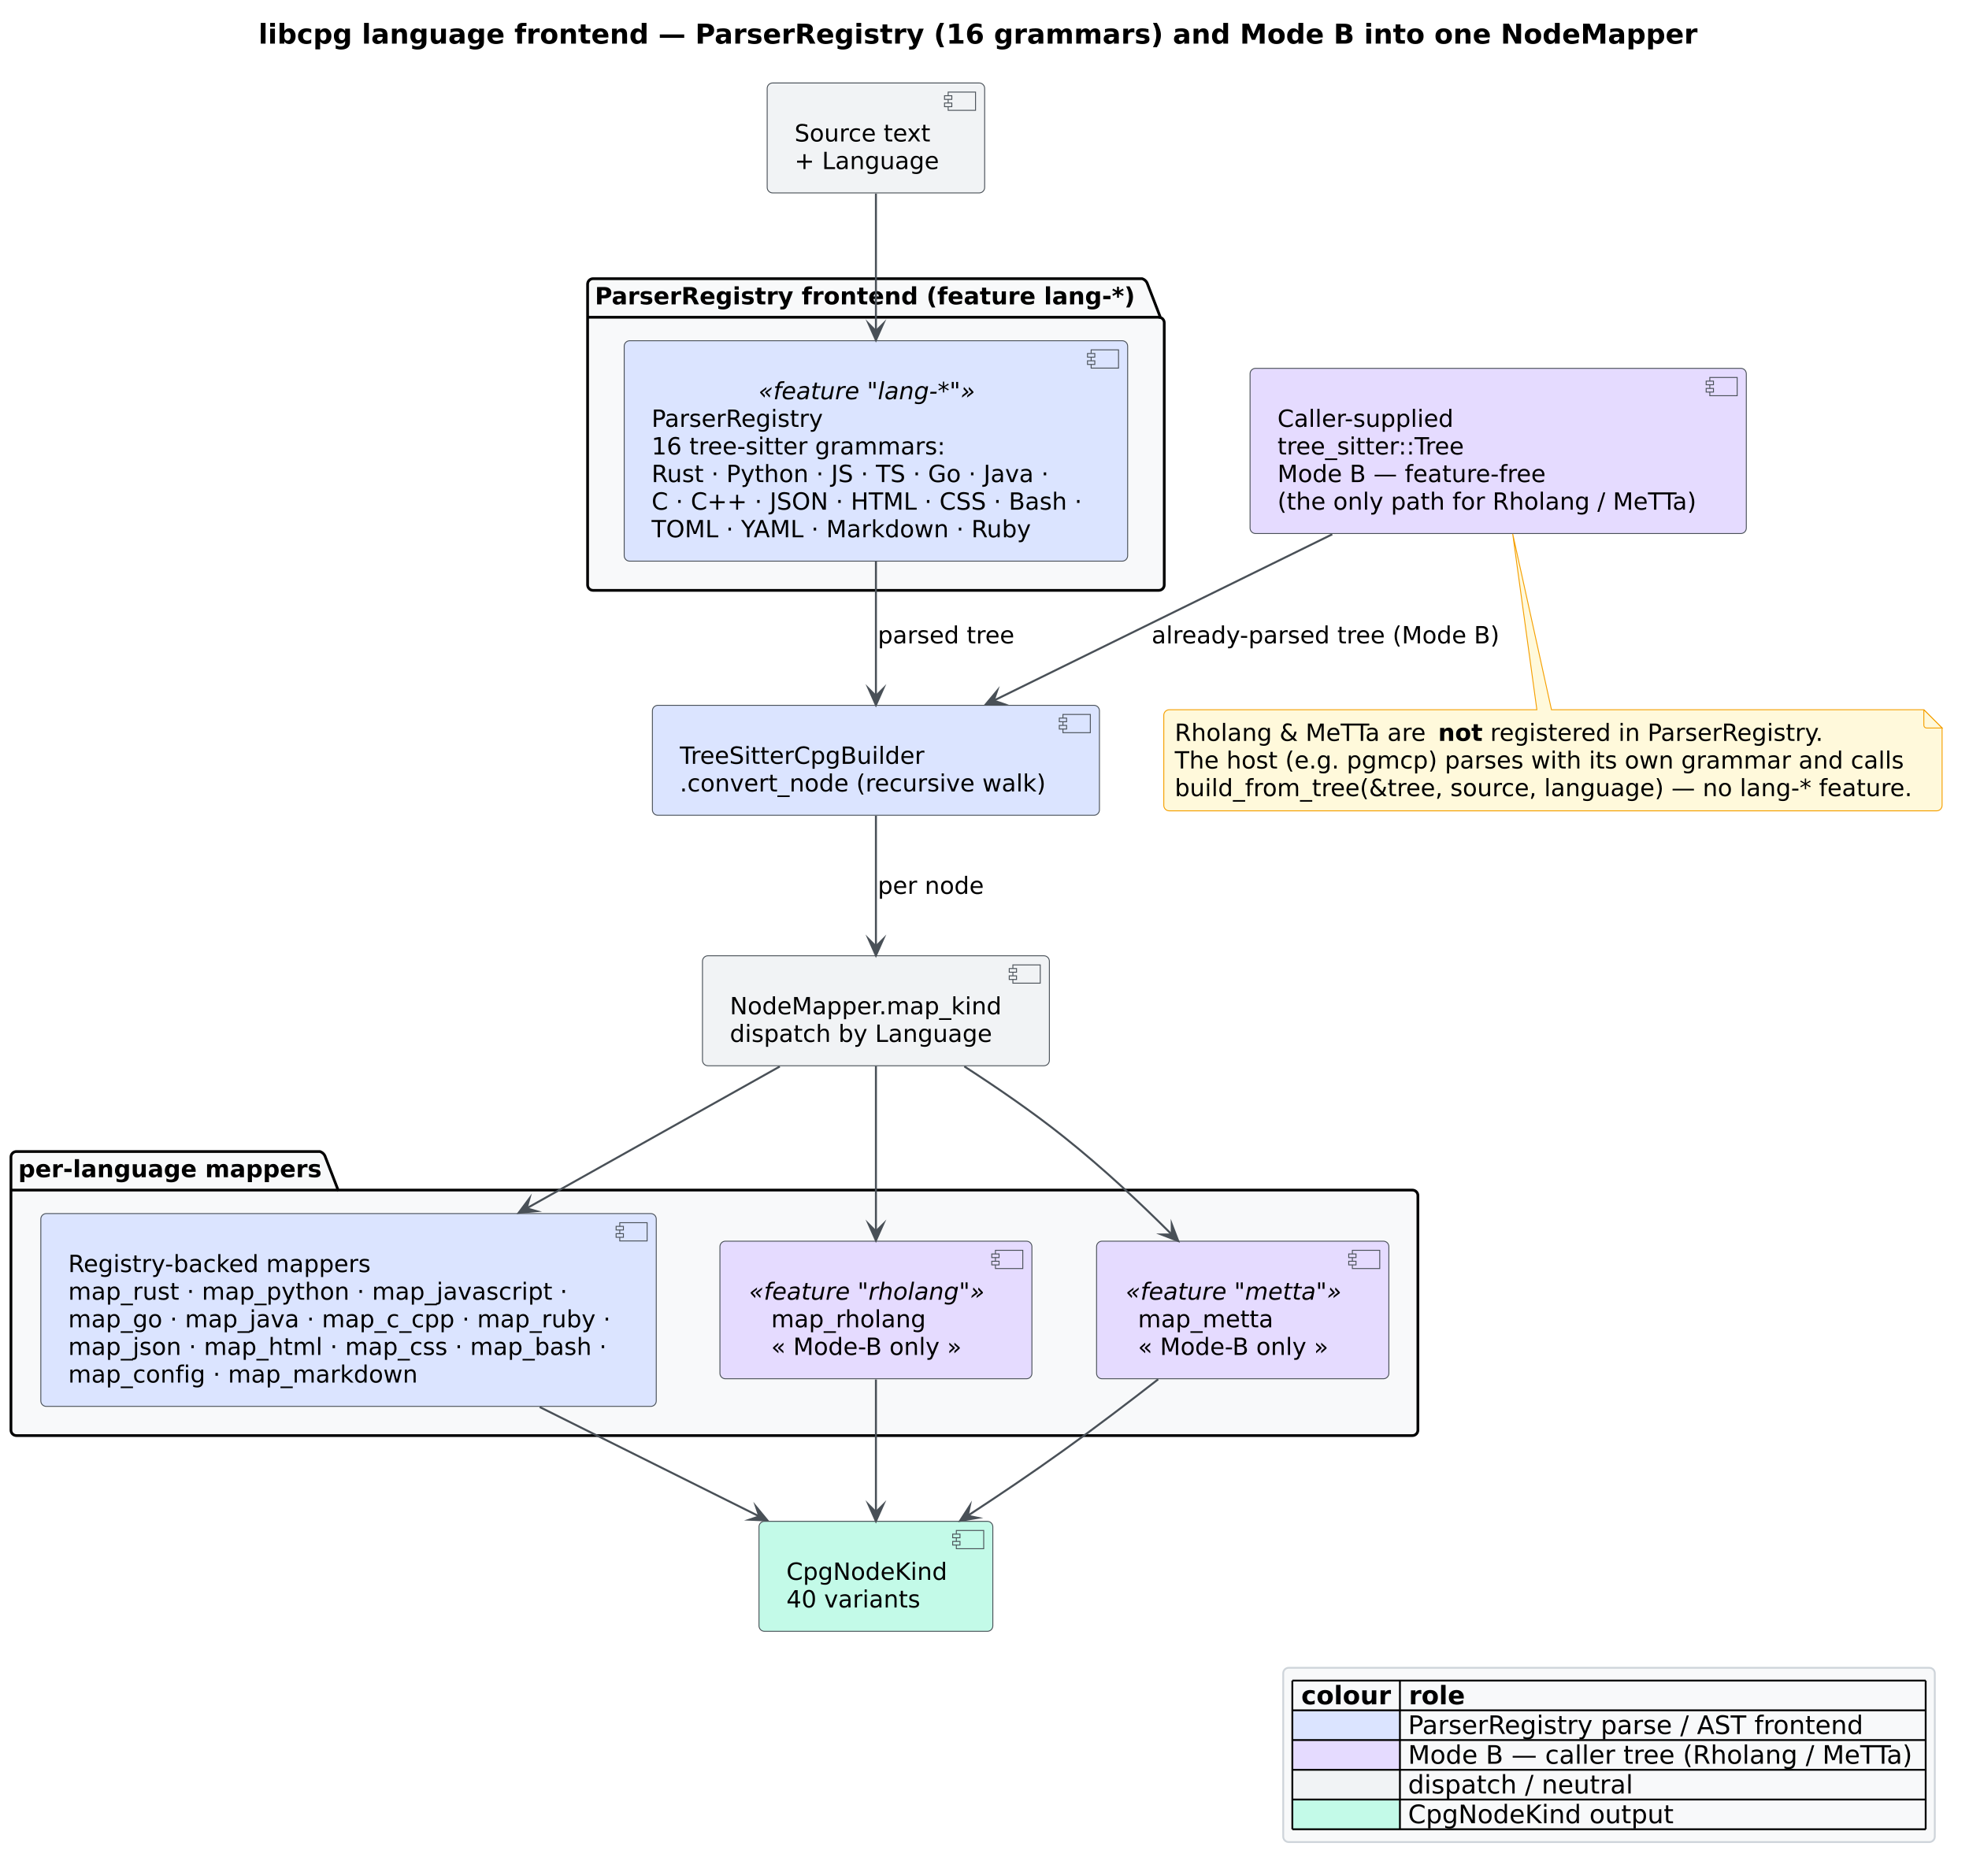
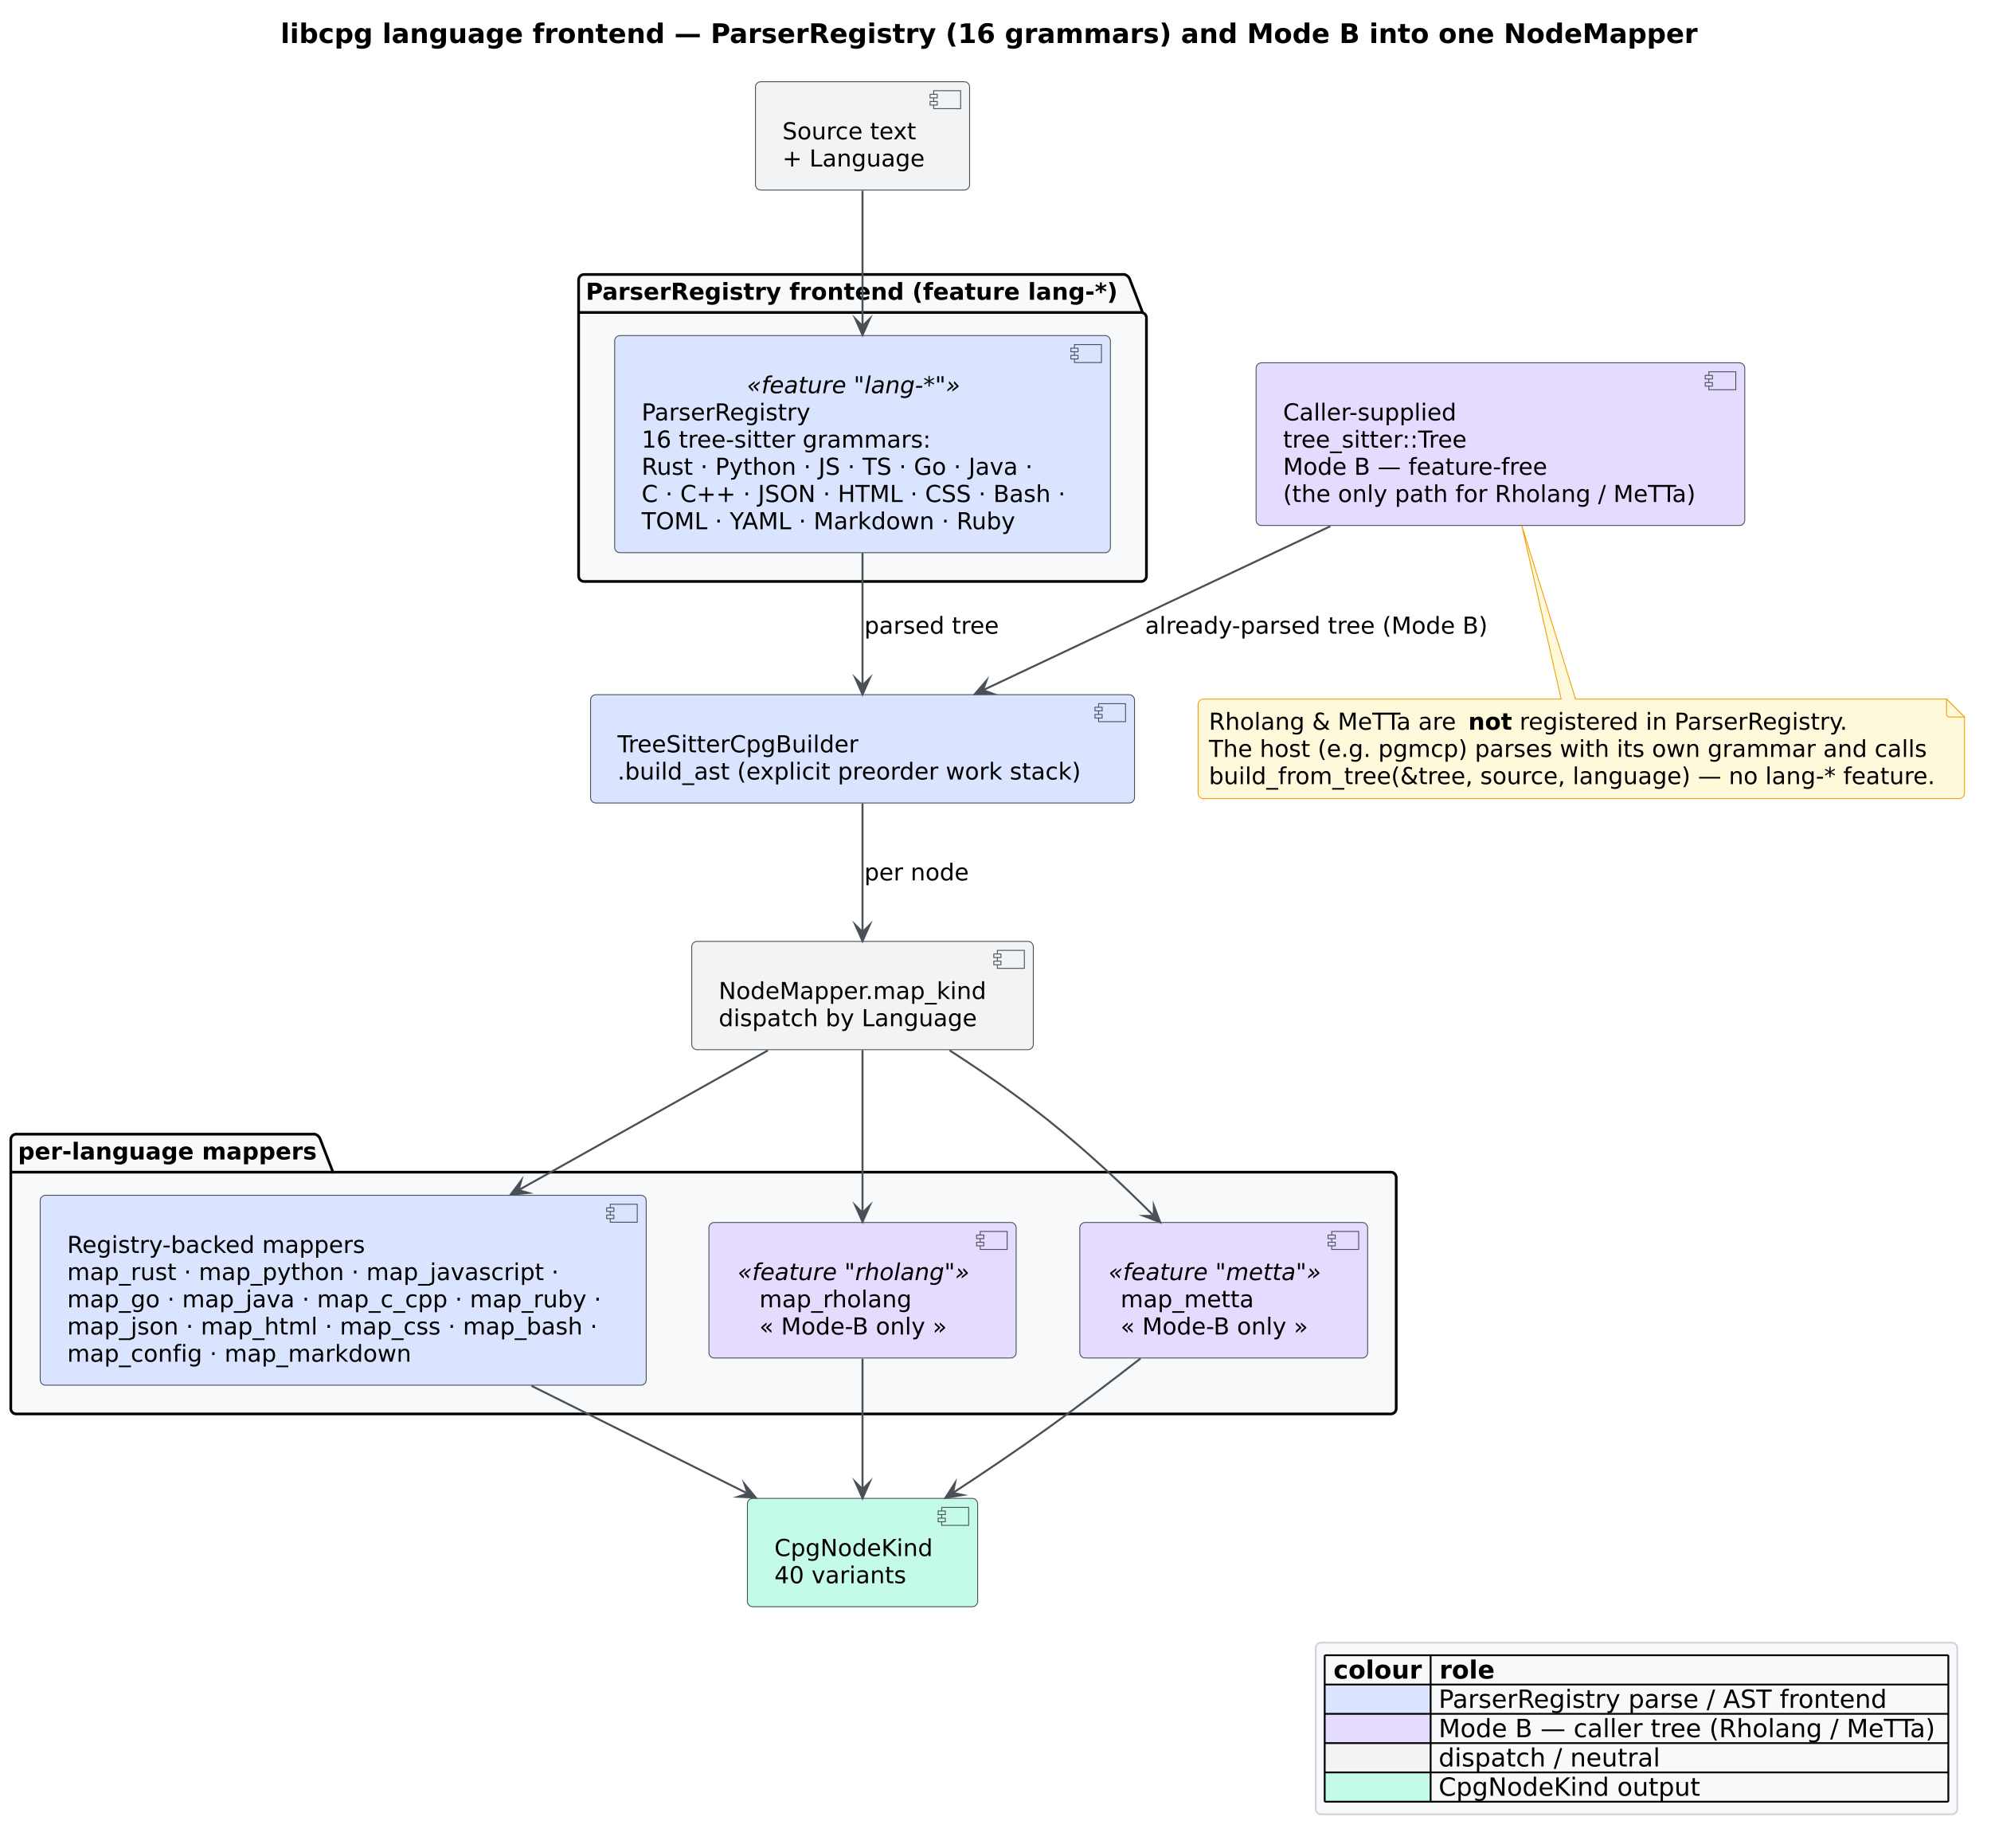
- <svg xmlns="http://www.w3.org/2000/svg" contentStyleType="text/css" data-diagram-type="DESCRIPTION" height="1028px" preserveAspectRatio="none" style="width:1079px;height:1028px;background:#FFFFFF;" version="1.1" viewBox="0 0 1079 1028" width="1079px" zoomAndPan="magnify">
+ <svg xmlns="http://www.w3.org/2000/svg" contentStyleType="text/css" data-diagram-type="DESCRIPTION" height="1028px" preserveAspectRatio="none" style="width:1108px;height:1028px;background:#FFFFFF;" version="1.1" viewBox="0 0 1108 1028" width="1108px" zoomAndPan="magnify">
  <defs />
  <g>
    <g class="title" data-source-line="2">
-       <text fill="#000000" font-family="'DejaVu Sans'" font-size="15" font-weight="700" lengthAdjust="spacing" textLength="788.98" x="141.639" y="23.923">libcpg language frontend — ParserRegistry (16 grammars) and Mode B into one NodeMapper</text>
+       <text fill="#000000" font-family="'DejaVu Sans'" font-size="15" font-weight="700" lengthAdjust="spacing" textLength="788.98" x="156.139" y="23.923">libcpg language frontend — ParserRegistry (16 grammars) and Mode B into one NodeMapper</text>
    </g>
    <g class="cluster" data-qualified-name="regpkg" data-source-line="6" id="ent0002">
      <path d="M325,152.721 L625.86,152.721 A4.5,4.5 0 0 1 628.86,155.721 L635.86,173.854 L635,173.854 A3,3 0 0 1 638,176.854 L638,320.521 A3,3 0 0 1 635,323.521 L325,323.521 A3,3 0 0 1 322,320.521 L322,155.721 A3,3 0 0 1 325,152.721" fill="#F8F9FA" style="stroke:#000000;stroke-width:1.5;" />
      <line style="stroke:#000000;stroke-width:1.5;" x1="322" x2="635.86" y1="173.854" y2="173.854" />
      <text fill="#000000" font-family="'DejaVu Sans'" font-size="13" font-weight="700" lengthAdjust="spacing" textLength="300.86" x="326" y="166.788">ParserRegistry frontend  (feature lang-*)</text>
    </g>
    <g class="cluster" data-qualified-name="mappers" data-source-line="15" id="ent0007">
      <path d="M9,631.051 L175.29,631.051 A4.5,4.5 0 0 1 178.29,634.051 L185.29,652.184 L774,652.184 A3,3 0 0 1 777,655.184 L777,783.711 A3,3 0 0 1 774,786.711 L9,786.711 A3,3 0 0 1 6,783.711 L6,634.051 A3,3 0 0 1 9,631.051" fill="#F8F9FA" style="stroke:#000000;stroke-width:1.5;" />
      <line style="stroke:#000000;stroke-width:1.5;" x1="6" x2="185.29" y1="652.184" y2="652.184" />
      <text fill="#000000" font-family="'DejaVu Sans'" font-size="13" font-weight="700" lengthAdjust="spacing" textLength="166.29" x="10" y="645.118">per-language mappers</text>
    </g>
    <g class="entity" data-qualified-name="regpkg.PR" data-source-line="7" id="ent0003">
      <rect fill="#DBE4FF" height="120.797" rx="3" ry="3" style="stroke:#495057;stroke-width:0.5;" width="275.885" x="342.06" y="186.721" />
      <rect fill="#DBE4FF" height="10" style="stroke:#495057;stroke-width:0.5;" width="15" x="597.945" y="191.721" />
      <rect fill="#DBE4FF" height="2" style="stroke:#495057;stroke-width:0.5;" width="4" x="595.945" y="193.721" />
      <rect fill="#DBE4FF" height="2" style="stroke:#495057;stroke-width:0.5;" width="4" x="595.945" y="197.721" />
      <text fill="#000000" font-family="'DejaVu Sans'" font-size="13" font-style="italic" lengthAdjust="spacing" textLength="118.619" x="415.693" y="218.788">«feature "lang-*"»</text>
      <text fill="#000000" font-family="'DejaVu Sans'" font-size="13" lengthAdjust="spacing" textLength="95.069" x="357.06" y="233.921">ParserRegistry</text>
      <text fill="#000000" font-family="'DejaVu Sans'" font-size="13" lengthAdjust="spacing" textLength="161.211" x="357.06" y="249.054">16 tree-sitter grammars:</text>
      <text fill="#000000" font-family="'DejaVu Sans'" font-size="13" lengthAdjust="spacing" textLength="218.22" x="357.06" y="264.186">Rust · Python · JS · TS · Go · Java ·</text>
      <text fill="#000000" font-family="'DejaVu Sans'" font-size="13" lengthAdjust="spacing" textLength="235.885" x="357.06" y="279.319">C · C++ · JSON · HTML · CSS · Bash ·</text>
      <text fill="#000000" font-family="'DejaVu Sans'" font-size="13" lengthAdjust="spacing" textLength="209.466" x="357.06" y="294.452">TOML · YAML · Markdown · Ruby</text>
    </g>
    <g class="entity" data-qualified-name="mappers.REG" data-source-line="16" id="ent0008">
      <rect fill="#DBE4FF" height="105.664" rx="3" ry="3" style="stroke:#495057;stroke-width:0.5;" width="337.254" x="22.37" y="665.051" />
      <rect fill="#DBE4FF" height="10" style="stroke:#495057;stroke-width:0.5;" width="15" x="339.624" y="670.051" />
      <rect fill="#DBE4FF" height="2" style="stroke:#495057;stroke-width:0.5;" width="4" x="337.624" y="672.051" />
      <rect fill="#DBE4FF" height="2" style="stroke:#495057;stroke-width:0.5;" width="4" x="337.624" y="676.051" />
      <text fill="#000000" font-family="'DejaVu Sans'" font-size="13" lengthAdjust="spacing" textLength="167.019" x="37.37" y="697.118">Registry-backed mappers</text>
      <text fill="#000000" font-family="'DejaVu Sans'" font-size="13" lengthAdjust="spacing" textLength="273.597" x="37.37" y="712.251">map_rust · map_python · map_javascript ·</text>
      <text fill="#000000" font-family="'DejaVu Sans'" font-size="13" lengthAdjust="spacing" textLength="297.254" x="37.37" y="727.384">map_go · map_java · map_c_cpp · map_ruby ·</text>
      <text fill="#000000" font-family="'DejaVu Sans'" font-size="13" lengthAdjust="spacing" textLength="295.096" x="37.37" y="742.516">map_json · map_html · map_css · map_bash ·</text>
      <text fill="#000000" font-family="'DejaVu Sans'" font-size="13" lengthAdjust="spacing" textLength="191.522" x="37.37" y="757.649">map_config · map_markdown</text>
    </g>
    <g class="entity" data-qualified-name="mappers.MR" data-source-line="17" id="ent0009">
      <rect fill="#E5DBFF" height="75.398" rx="3" ry="3" style="stroke:#495057;stroke-width:0.5;" width="170.965" x="394.52" y="680.181" />
      <rect fill="#E5DBFF" height="10" style="stroke:#495057;stroke-width:0.5;" width="15" x="545.485" y="685.181" />
      <rect fill="#E5DBFF" height="2" style="stroke:#495057;stroke-width:0.5;" width="4" x="543.485" y="687.181" />
      <rect fill="#E5DBFF" height="2" style="stroke:#495057;stroke-width:0.5;" width="4" x="543.485" y="691.181" />
      <text fill="#000000" font-family="'DejaVu Sans'" font-size="13" font-style="italic" lengthAdjust="spacing" textLength="128.965" x="410.52" y="712.248">«feature "rholang"»</text>
      <text fill="#000000" font-family="'DejaVu Sans'" font-size="13" lengthAdjust="spacing" textLength="84.989" x="422.587" y="727.381">map_rholang</text>
      <text fill="#000000" font-family="'DejaVu Sans'" font-size="13" lengthAdjust="spacing" textLength="104.832" x="422.587" y="742.514">« Mode-B only »</text>
    </g>
    <g class="entity" data-qualified-name="mappers.MM" data-source-line="18" id="ent0010">
      <rect fill="#E5DBFF" height="75.398" rx="3" ry="3" style="stroke:#495057;stroke-width:0.5;" width="160.181" x="600.91" y="680.181" />
      <rect fill="#E5DBFF" height="10" style="stroke:#495057;stroke-width:0.5;" width="15" x="741.091" y="685.181" />
      <rect fill="#E5DBFF" height="2" style="stroke:#495057;stroke-width:0.5;" width="4" x="739.091" y="687.181" />
      <rect fill="#E5DBFF" height="2" style="stroke:#495057;stroke-width:0.5;" width="4" x="739.091" y="691.181" />
      <text fill="#000000" font-family="'DejaVu Sans'" font-size="13" font-style="italic" lengthAdjust="spacing" textLength="118.181" x="616.91" y="712.248">«feature "metta"»</text>
      <text fill="#000000" font-family="'DejaVu Sans'" font-size="13" lengthAdjust="spacing" textLength="74.204" x="623.585" y="727.381">map_metta</text>
      <text fill="#000000" font-family="'DejaVu Sans'" font-size="13" lengthAdjust="spacing" textLength="104.832" x="623.585" y="742.514">« Mode-B only »</text>
    </g>
    <g class="entity" data-qualified-name="SRC" data-source-line="4" id="ent0001">
      <rect fill="#F1F3F5" height="60.266" rx="3" ry="3" style="stroke:#495057;stroke-width:0.5;" width="119.181" x="420.41" y="45.461" />
      <rect fill="#F1F3F5" height="10" style="stroke:#495057;stroke-width:0.5;" width="15" x="519.591" y="50.461" />
      <rect fill="#F1F3F5" height="2" style="stroke:#495057;stroke-width:0.5;" width="4" x="517.591" y="52.461" />
      <rect fill="#F1F3F5" height="2" style="stroke:#495057;stroke-width:0.5;" width="4" x="517.591" y="56.461" />
      <text fill="#000000" font-family="'DejaVu Sans'" font-size="13" lengthAdjust="spacing" textLength="74.953" x="435.41" y="77.528">Source text</text>
      <text fill="#000000" font-family="'DejaVu Sans'" font-size="13" lengthAdjust="spacing" textLength="79.181" x="435.41" y="92.661">+ Language</text>
    </g>
    <g class="entity" data-qualified-name="MB" data-source-line="10" id="ent0004">
-       <rect fill="#E5DBFF" height="90.531" rx="3" ry="3" style="stroke:#495057;stroke-width:0.5;" width="271.937" x="685.03" y="201.851" />
-       <rect fill="#E5DBFF" height="10" style="stroke:#495057;stroke-width:0.5;" width="15" x="936.967" y="206.851" />
-       <rect fill="#E5DBFF" height="2" style="stroke:#495057;stroke-width:0.5;" width="4" x="934.967" y="208.851" />
-       <rect fill="#E5DBFF" height="2" style="stroke:#495057;stroke-width:0.5;" width="4" x="934.967" y="212.851" />
-       <text fill="#000000" font-family="'DejaVu Sans'" font-size="13" lengthAdjust="spacing" textLength="97.29" x="700.03" y="233.918">Caller-supplied</text>
-       <text fill="#000000" font-family="'DejaVu Sans'" font-size="13" lengthAdjust="spacing" textLength="104.901" x="700.03" y="249.051">tree_sitter::Tree</text>
-       <text fill="#000000" font-family="'DejaVu Sans'" font-size="13" lengthAdjust="spacing" textLength="147.564" x="700.03" y="264.183">Mode B — feature-free</text>
-       <text fill="#000000" font-family="'DejaVu Sans'" font-size="13" lengthAdjust="spacing" textLength="231.937" x="700.03" y="279.316">(the only path for Rholang / MeTTa)</text>
+       <rect fill="#E5DBFF" height="90.531" rx="3" ry="3" style="stroke:#495057;stroke-width:0.5;" width="271.937" x="699.03" y="201.851" />
+       <rect fill="#E5DBFF" height="10" style="stroke:#495057;stroke-width:0.5;" width="15" x="950.967" y="206.851" />
+       <rect fill="#E5DBFF" height="2" style="stroke:#495057;stroke-width:0.5;" width="4" x="948.967" y="208.851" />
+       <rect fill="#E5DBFF" height="2" style="stroke:#495057;stroke-width:0.5;" width="4" x="948.967" y="212.851" />
+       <text fill="#000000" font-family="'DejaVu Sans'" font-size="13" lengthAdjust="spacing" textLength="97.29" x="714.03" y="233.918">Caller-supplied</text>
+       <text fill="#000000" font-family="'DejaVu Sans'" font-size="13" lengthAdjust="spacing" textLength="104.901" x="714.03" y="249.051">tree_sitter::Tree</text>
+       <text fill="#000000" font-family="'DejaVu Sans'" font-size="13" lengthAdjust="spacing" textLength="147.564" x="714.03" y="264.183">Mode B — feature-free</text>
+       <text fill="#000000" font-family="'DejaVu Sans'" font-size="13" lengthAdjust="spacing" textLength="231.937" x="714.03" y="279.316">(the only path for Rholang / MeTTa)</text>
    </g>
    <g class="entity" data-qualified-name="TB" data-source-line="12" id="ent0005">
-       <rect fill="#DBE4FF" height="60.266" rx="3" ry="3" style="stroke:#495057;stroke-width:0.5;" width="244.978" x="357.51" y="386.521" />
-       <rect fill="#DBE4FF" height="10" style="stroke:#495057;stroke-width:0.5;" width="15" x="582.489" y="391.521" />
-       <rect fill="#DBE4FF" height="2" style="stroke:#495057;stroke-width:0.5;" width="4" x="580.489" y="393.521" />
-       <rect fill="#DBE4FF" height="2" style="stroke:#495057;stroke-width:0.5;" width="4" x="580.489" y="397.521" />
-       <text fill="#000000" font-family="'DejaVu Sans'" font-size="13" lengthAdjust="spacing" textLength="136.24" x="372.51" y="418.588">TreeSitterCpgBuilder</text>
-       <text fill="#000000" font-family="'DejaVu Sans'" font-size="13" lengthAdjust="spacing" textLength="204.978" x="372.51" y="433.721">.convert_node  (recursive walk)</text>
+       <rect fill="#DBE4FF" height="60.266" rx="3" ry="3" style="stroke:#495057;stroke-width:0.5;" width="302.723" x="328.64" y="386.521" />
+       <rect fill="#DBE4FF" height="10" style="stroke:#495057;stroke-width:0.5;" width="15" x="611.363" y="391.521" />
+       <rect fill="#DBE4FF" height="2" style="stroke:#495057;stroke-width:0.5;" width="4" x="609.363" y="393.521" />
+       <rect fill="#DBE4FF" height="2" style="stroke:#495057;stroke-width:0.5;" width="4" x="609.363" y="397.521" />
+       <text fill="#000000" font-family="'DejaVu Sans'" font-size="13" lengthAdjust="spacing" textLength="136.24" x="343.64" y="418.588">TreeSitterCpgBuilder</text>
+       <text fill="#000000" font-family="'DejaVu Sans'" font-size="13" lengthAdjust="spacing" textLength="262.723" x="343.64" y="433.721">.build_ast  (explicit preorder work stack)</text>
    </g>
    <g class="entity" data-qualified-name="NM" data-source-line="13" id="ent0006">
      <rect fill="#F1F3F5" height="60.266" rx="3" ry="3" style="stroke:#495057;stroke-width:0.5;" width="190.103" x="384.95" y="523.781" />
      <rect fill="#F1F3F5" height="10" style="stroke:#495057;stroke-width:0.5;" width="15" x="555.053" y="528.781" />
      <rect fill="#F1F3F5" height="2" style="stroke:#495057;stroke-width:0.5;" width="4" x="553.053" y="530.781" />
      <rect fill="#F1F3F5" height="2" style="stroke:#495057;stroke-width:0.5;" width="4" x="553.053" y="534.781" />
      <text fill="#000000" font-family="'DejaVu Sans'" font-size="13" lengthAdjust="spacing" textLength="150.103" x="399.95" y="555.848">NodeMapper.map_kind</text>
      <text fill="#000000" font-family="'DejaVu Sans'" font-size="13" lengthAdjust="spacing" textLength="143.705" x="399.95" y="570.981">dispatch by Language</text>
    </g>
    <g class="entity" data-qualified-name="CNK" data-source-line="21" id="ent0011">
      <rect fill="#C3FAE8" height="60.266" rx="3" ry="3" style="stroke:#495057;stroke-width:0.5;" width="128.137" x="415.93" y="833.711" />
      <rect fill="#C3FAE8" height="10" style="stroke:#495057;stroke-width:0.5;" width="15" x="524.067" y="838.711" />
      <rect fill="#C3FAE8" height="2" style="stroke:#495057;stroke-width:0.5;" width="4" x="522.067" y="840.711" />
      <rect fill="#C3FAE8" height="2" style="stroke:#495057;stroke-width:0.5;" width="4" x="522.067" y="844.711" />
      <text fill="#000000" font-family="'DejaVu Sans'" font-size="13" lengthAdjust="spacing" textLength="88.137" x="430.93" y="865.778">CpgNodeKind</text>
      <text fill="#000000" font-family="'DejaVu Sans'" font-size="13" lengthAdjust="spacing" textLength="73.366" x="430.93" y="880.911">40 variants</text>
    </g>
    <g class="entity" data-qualified-name="GMN22" data-source-line="35" id="ent0023">
-       <path d="M637.75,391.951 L637.75,441.349 A3,3 0 0 0 640.75,444.349 L1061.257,444.349 A3,3 0 0 0 1064.257,441.349 L1064.257,398.951 L1054.257,388.951 L850.2,388.951 L828.96,292.581 L842.2,388.951 L640.75,388.951 A3,3 0 0 0 637.75,391.951" fill="#FFF9DB" style="stroke:#F59F00;stroke-width:0.5;" />
-       <path d="M1054.257,388.951 L1054.257,397.451 A1.5,1.5 0 0 0 1055.757,398.951 L1064.257,398.951 L1054.257,388.951" fill="#FFF9DB" style="stroke:#F59F00;stroke-width:0.5;" />
-       <text fill="#000000" font-family="'DejaVu Sans'" font-size="13" lengthAdjust="spacing" textLength="140.201" x="643.75" y="406.018">Rholang &amp; MeTTa are</text>
-       <text fill="#000000" font-family="'DejaVu Sans'" font-size="13" font-weight="700" lengthAdjust="spacing" textLength="24.4" x="788.083" y="406.018">not</text>
-       <text fill="#000000" font-family="'DejaVu Sans'" font-size="13" lengthAdjust="spacing" textLength="185.986" x="816.616" y="406.018">registered in ParserRegistry.</text>
-       <text fill="#000000" font-family="'DejaVu Sans'" font-size="13" lengthAdjust="spacing" textLength="399.553" x="643.75" y="421.151">The host (e.g. pgmcp) parses with its own grammar and calls</text>
-       <text fill="#000000" font-family="'DejaVu Sans'" font-size="13" lengthAdjust="spacing" textLength="405.507" x="643.75" y="436.284">build_from_tree(&amp;tree, source, language) — no lang-* feature.</text>
+       <path d="M666.75,391.951 L666.75,441.349 A3,3 0 0 0 669.75,444.349 L1090.257,444.349 A3,3 0 0 0 1093.257,441.349 L1093.257,398.951 L1083.257,388.951 L876.79,388.951 L846.94,292.581 L868.79,388.951 L669.75,388.951 A3,3 0 0 0 666.75,391.951" fill="#FFF9DB" style="stroke:#F59F00;stroke-width:0.5;" />
+       <path d="M1083.257,388.951 L1083.257,397.451 A1.5,1.5 0 0 0 1084.757,398.951 L1093.257,398.951 L1083.257,388.951" fill="#FFF9DB" style="stroke:#F59F00;stroke-width:0.5;" />
+       <text fill="#000000" font-family="'DejaVu Sans'" font-size="13" lengthAdjust="spacing" textLength="140.201" x="672.75" y="406.018">Rholang &amp; MeTTa are</text>
+       <text fill="#000000" font-family="'DejaVu Sans'" font-size="13" font-weight="700" lengthAdjust="spacing" textLength="24.4" x="817.083" y="406.018">not</text>
+       <text fill="#000000" font-family="'DejaVu Sans'" font-size="13" lengthAdjust="spacing" textLength="185.986" x="845.616" y="406.018">registered in ParserRegistry.</text>
+       <text fill="#000000" font-family="'DejaVu Sans'" font-size="13" lengthAdjust="spacing" textLength="399.553" x="672.75" y="421.151">The host (e.g. pgmcp) parses with its own grammar and calls</text>
+       <text fill="#000000" font-family="'DejaVu Sans'" font-size="13" lengthAdjust="spacing" textLength="405.507" x="672.75" y="436.284">build_from_tree(&amp;tree, source, language) — no lang-* feature.</text>
    </g>
    <g class="link" data-entity-1="ent0001" data-entity-2="ent0003" data-link-type="dependency" data-source-line="23" id="lnk12">
      <path d="M480,106.121 C480,128.221 480,154.201 480,181.401" fill="none" id="SRC-to-PR" style="stroke:#495057;stroke-width:1.1;" />
      <polygon fill="#495057" points="480,186.401,484,177.401,480,181.401,476,177.401,480,186.401" style="stroke:#495057;stroke-width:1.1;stroke-linejoin:miter;stroke-miterlimit:10;" />
    </g>
    <g class="link" data-entity-1="ent0003" data-entity-2="ent0005" data-link-type="dependency" data-source-line="24" id="lnk13">
      <path d="M480,307.661 C480,334.371 480,359.671 480,381.371" fill="none" id="PR-to-TB" style="stroke:#495057;stroke-width:1.1;" />
      <polygon fill="#495057" points="480,386.371,484,377.371,480,381.371,476,377.371,480,386.371" style="stroke:#495057;stroke-width:1.1;stroke-linejoin:miter;stroke-miterlimit:10;" />
      <text fill="#000000" font-family="'DejaVu Sans'" font-size="13" lengthAdjust="spacing" textLength="75.156" x="481" y="352.588">parsed tree</text>
    </g>
    <g class="link" data-entity-1="ent0004" data-entity-2="ent0005" data-link-type="dependency" data-source-line="25" id="lnk14">
-       <path d="M730.07,292.801 C669.89,322.361 597.158,358.096 544.558,383.936" fill="none" id="MB-to-TB" style="stroke:#495057;stroke-width:1.1;" />
-       <polygon fill="#495057" points="540.07,386.141,549.912,385.763,544.558,383.936,546.384,378.582,540.07,386.141" style="stroke:#495057;stroke-width:1.1;stroke-linejoin:miter;stroke-miterlimit:10;" />
-       <text fill="#000000" font-family="'DejaVu Sans'" font-size="13" lengthAdjust="spacing" textLength="191.426" x="631.08" y="352.588">already-parsed tree (Mode B)</text>
+       <path d="M740.33,292.801 C677.69,322.361 601.822,358.168 547.052,384.007" fill="none" id="MB-to-TB" style="stroke:#495057;stroke-width:1.1;" />
+       <polygon fill="#495057" points="542.53,386.141,552.376,385.918,547.052,384.007,548.963,378.683,542.53,386.141" style="stroke:#495057;stroke-width:1.1;stroke-linejoin:miter;stroke-miterlimit:10;" />
+       <text fill="#000000" font-family="'DejaVu Sans'" font-size="13" lengthAdjust="spacing" textLength="191.426" x="637.25" y="352.588">already-parsed tree (Mode B)</text>
    </g>
    <g class="link" data-entity-1="ent0005" data-entity-2="ent0006" data-link-type="dependency" data-source-line="26" id="lnk15">
      <path d="M480,447.001 C480,469.691 480,495.951 480,518.621" fill="none" id="TB-to-NM" style="stroke:#495057;stroke-width:1.1;" />
      <polygon fill="#495057" points="480,523.621,484,514.621,480,518.621,476,514.621,480,523.621" style="stroke:#495057;stroke-width:1.1;stroke-linejoin:miter;stroke-miterlimit:10;" />
      <text fill="#000000" font-family="'DejaVu Sans'" font-size="13" lengthAdjust="spacing" textLength="58.17" x="481" y="489.848">per node</text>
    </g>
    <g class="link" data-entity-1="ent0006" data-entity-2="ent0008" data-link-type="dependency" data-source-line="27" id="lnk16">
      <path d="M427.33,584.441 C387.44,606.791 335.972,635.637 288.592,662.187" fill="none" id="NM-to-REG" style="stroke:#495057;stroke-width:1.1;" />
      <polygon fill="#495057" points="284.23,664.631,294.037,663.721,288.592,662.187,290.126,656.742,284.23,664.631" style="stroke:#495057;stroke-width:1.1;stroke-linejoin:miter;stroke-miterlimit:10;" />
    </g>
    <g class="link" data-entity-1="ent0006" data-entity-2="ent0009" data-link-type="dependency" data-source-line="28" id="lnk17">
      <path d="M480,584.251 C480,611.051 480,645.801 480,674.801" fill="none" id="NM-to-MR" style="stroke:#495057;stroke-width:1.1;" />
      <polygon fill="#495057" points="480,679.801,484,670.801,480,674.801,476,670.801,480,679.801" style="stroke:#495057;stroke-width:1.1;stroke-linejoin:miter;stroke-miterlimit:10;" />
    </g>
    <g class="link" data-entity-1="ent0006" data-entity-2="ent0010" data-link-type="dependency" data-source-line="29" id="lnk18">
      <path d="M528.43,584.401 C546.09,595.811 565.91,609.401 583,623.051 C604.9,640.551 624.082,658.518 642.121,676.528" fill="none" id="NM-to-MM" style="stroke:#495057;stroke-width:1.1;" />
      <polygon fill="#495057" points="645.66,680.061,642.117,670.871,642.121,676.528,636.465,676.533,645.66,680.061" style="stroke:#495057;stroke-width:1.1;stroke-linejoin:miter;stroke-miterlimit:10;" />
    </g>
    <g class="link" data-entity-1="ent0008" data-entity-2="ent0011" data-link-type="dependency" data-source-line="30" id="lnk19">
      <path d="M295.74,771.061 C337.74,791.981 380.125,813.091 416.075,831.001" fill="none" id="REG-to-CNK" style="stroke:#495057;stroke-width:1.1;" />
      <polygon fill="#495057" points="420.55,833.231,414.278,825.637,416.075,831.001,410.711,832.798,420.55,833.231" style="stroke:#495057;stroke-width:1.1;stroke-linejoin:miter;stroke-miterlimit:10;" />
    </g>
    <g class="link" data-entity-1="ent0009" data-entity-2="ent0011" data-link-type="dependency" data-source-line="31" id="lnk20">
      <path d="M480,755.961 C480,780.121 480,806.201 480,828.611" fill="none" id="MR-to-CNK" style="stroke:#495057;stroke-width:1.1;" />
      <polygon fill="#495057" points="480,833.611,484,824.611,480,828.611,476,824.611,480,833.611" style="stroke:#495057;stroke-width:1.1;stroke-linejoin:miter;stroke-miterlimit:10;" />
    </g>
    <g class="link" data-entity-1="ent0010" data-entity-2="ent0011" data-link-type="dependency" data-source-line="32" id="lnk21">
      <path d="M634.68,755.861 C618.52,768.451 600.14,782.441 583,794.711 C564.7,807.821 548.264,818.904 530.314,830.644" fill="none" id="MM-to-CNK" style="stroke:#495057;stroke-width:1.1;" />
      <polygon fill="#495057" points="526.13,833.381,535.851,831.802,530.314,830.644,531.473,825.107,526.13,833.381" style="stroke:#495057;stroke-width:1.1;stroke-linejoin:miter;stroke-miterlimit:10;" />
    </g>
    <g class="legend" data-source-line="40">
-       <rect fill="#F8F9FA" height="95.484" rx="3" ry="3" style="stroke:#CED4DA;stroke-width:1;" width="357.06" x="703.197" y="913.977" />
-       <text fill="#000000" font-family="'DejaVu Sans'" font-size="14" font-weight="700" lengthAdjust="spacing" textLength="49.205" x="713.071" y="933.972">colour</text>
-       <text fill="#000000" font-family="'DejaVu Sans'" font-size="14" font-weight="700" lengthAdjust="spacing" textLength="30.816" x="772.024" y="933.972">role</text>
-       <rect fill="#DBE4FF" height="16.297" style="stroke:none;stroke-width:1;" width="58.953" x="708.197" y="937.273" />
-       <text fill="#000000" font-family="'DejaVu Sans'" font-size="14" lengthAdjust="spacing" textLength="4.45" x="708.197" y="950.269"> </text>
-       <text fill="#000000" font-family="'DejaVu Sans'" font-size="14" lengthAdjust="spacing" textLength="251.029" x="771.6" y="950.269">ParserRegistry parse / AST frontend</text>
-       <rect fill="#E5DBFF" height="16.297" style="stroke:none;stroke-width:1;" width="58.953" x="708.197" y="953.57" />
-       <text fill="#000000" font-family="'DejaVu Sans'" font-size="14" lengthAdjust="spacing" textLength="4.45" x="708.197" y="966.565"> </text>
-       <text fill="#000000" font-family="'DejaVu Sans'" font-size="14" lengthAdjust="spacing" textLength="279.207" x="771.6" y="966.565">Mode B — caller tree (Rholang / MeTTa)</text>
-       <rect fill="#F1F3F5" height="16.297" style="stroke:none;stroke-width:1;" width="58.953" x="708.197" y="969.867" />
-       <text fill="#000000" font-family="'DejaVu Sans'" font-size="14" lengthAdjust="spacing" textLength="4.45" x="708.197" y="982.862"> </text>
-       <text fill="#000000" font-family="'DejaVu Sans'" font-size="14" lengthAdjust="spacing" textLength="123.286" x="771.6" y="982.862">dispatch / neutral</text>
-       <rect fill="#C3FAE8" height="16.297" style="stroke:none;stroke-width:1;" width="58.953" x="708.197" y="986.164" />
-       <text fill="#000000" font-family="'DejaVu Sans'" font-size="14" lengthAdjust="spacing" textLength="4.45" x="708.197" y="999.159"> </text>
-       <text fill="#000000" font-family="'DejaVu Sans'" font-size="14" lengthAdjust="spacing" textLength="145.544" x="771.6" y="999.159">CpgNodeKind output</text>
-       <line style="stroke:#000000;stroke-width:1;" x1="708.197" x2="1055.257" y1="920.977" y2="920.977" />
-       <line style="stroke:#000000;stroke-width:1;" x1="708.197" x2="1055.257" y1="937.273" y2="937.273" />
-       <line style="stroke:#000000;stroke-width:1;" x1="708.197" x2="1055.257" y1="953.57" y2="953.57" />
-       <line style="stroke:#000000;stroke-width:1;" x1="708.197" x2="1055.257" y1="969.867" y2="969.867" />
-       <line style="stroke:#000000;stroke-width:1;" x1="708.197" x2="1055.257" y1="986.164" y2="986.164" />
-       <line style="stroke:#000000;stroke-width:1;" x1="708.197" x2="1055.257" y1="1002.461" y2="1002.461" />
-       <line style="stroke:#000000;stroke-width:1;" x1="708.197" x2="708.197" y1="920.977" y2="1002.461" />
-       <line style="stroke:#000000;stroke-width:1;" x1="767.15" x2="767.15" y1="920.977" y2="1002.461" />
-       <line style="stroke:#000000;stroke-width:1;" x1="1055.257" x2="1055.257" y1="920.977" y2="1002.461" />
+       <rect fill="#F8F9FA" height="95.484" rx="3" ry="3" style="stroke:#CED4DA;stroke-width:1;" width="357.06" x="732.197" y="913.977" />
+       <text fill="#000000" font-family="'DejaVu Sans'" font-size="14" font-weight="700" lengthAdjust="spacing" textLength="49.205" x="742.071" y="933.972">colour</text>
+       <text fill="#000000" font-family="'DejaVu Sans'" font-size="14" font-weight="700" lengthAdjust="spacing" textLength="30.816" x="801.024" y="933.972">role</text>
+       <rect fill="#DBE4FF" height="16.297" style="stroke:none;stroke-width:1;" width="58.953" x="737.197" y="937.273" />
+       <text fill="#000000" font-family="'DejaVu Sans'" font-size="14" lengthAdjust="spacing" textLength="4.45" x="737.197" y="950.269"> </text>
+       <text fill="#000000" font-family="'DejaVu Sans'" font-size="14" lengthAdjust="spacing" textLength="251.029" x="800.6" y="950.269">ParserRegistry parse / AST frontend</text>
+       <rect fill="#E5DBFF" height="16.297" style="stroke:none;stroke-width:1;" width="58.953" x="737.197" y="953.57" />
+       <text fill="#000000" font-family="'DejaVu Sans'" font-size="14" lengthAdjust="spacing" textLength="4.45" x="737.197" y="966.565"> </text>
+       <text fill="#000000" font-family="'DejaVu Sans'" font-size="14" lengthAdjust="spacing" textLength="279.207" x="800.6" y="966.565">Mode B — caller tree (Rholang / MeTTa)</text>
+       <rect fill="#F1F3F5" height="16.297" style="stroke:none;stroke-width:1;" width="58.953" x="737.197" y="969.867" />
+       <text fill="#000000" font-family="'DejaVu Sans'" font-size="14" lengthAdjust="spacing" textLength="4.45" x="737.197" y="982.862"> </text>
+       <text fill="#000000" font-family="'DejaVu Sans'" font-size="14" lengthAdjust="spacing" textLength="123.286" x="800.6" y="982.862">dispatch / neutral</text>
+       <rect fill="#C3FAE8" height="16.297" style="stroke:none;stroke-width:1;" width="58.953" x="737.197" y="986.164" />
+       <text fill="#000000" font-family="'DejaVu Sans'" font-size="14" lengthAdjust="spacing" textLength="4.45" x="737.197" y="999.159"> </text>
+       <text fill="#000000" font-family="'DejaVu Sans'" font-size="14" lengthAdjust="spacing" textLength="145.544" x="800.6" y="999.159">CpgNodeKind output</text>
+       <line style="stroke:#000000;stroke-width:1;" x1="737.197" x2="1084.257" y1="920.977" y2="920.977" />
+       <line style="stroke:#000000;stroke-width:1;" x1="737.197" x2="1084.257" y1="937.273" y2="937.273" />
+       <line style="stroke:#000000;stroke-width:1;" x1="737.197" x2="1084.257" y1="953.57" y2="953.57" />
+       <line style="stroke:#000000;stroke-width:1;" x1="737.197" x2="1084.257" y1="969.867" y2="969.867" />
+       <line style="stroke:#000000;stroke-width:1;" x1="737.197" x2="1084.257" y1="986.164" y2="986.164" />
+       <line style="stroke:#000000;stroke-width:1;" x1="737.197" x2="1084.257" y1="1002.461" y2="1002.461" />
+       <line style="stroke:#000000;stroke-width:1;" x1="737.197" x2="737.197" y1="920.977" y2="1002.461" />
+       <line style="stroke:#000000;stroke-width:1;" x1="796.15" x2="796.15" y1="920.977" y2="1002.461" />
+       <line style="stroke:#000000;stroke-width:1;" x1="1084.257" x2="1084.257" y1="920.977" y2="1002.461" />
    </g>
  </g>
</svg>
